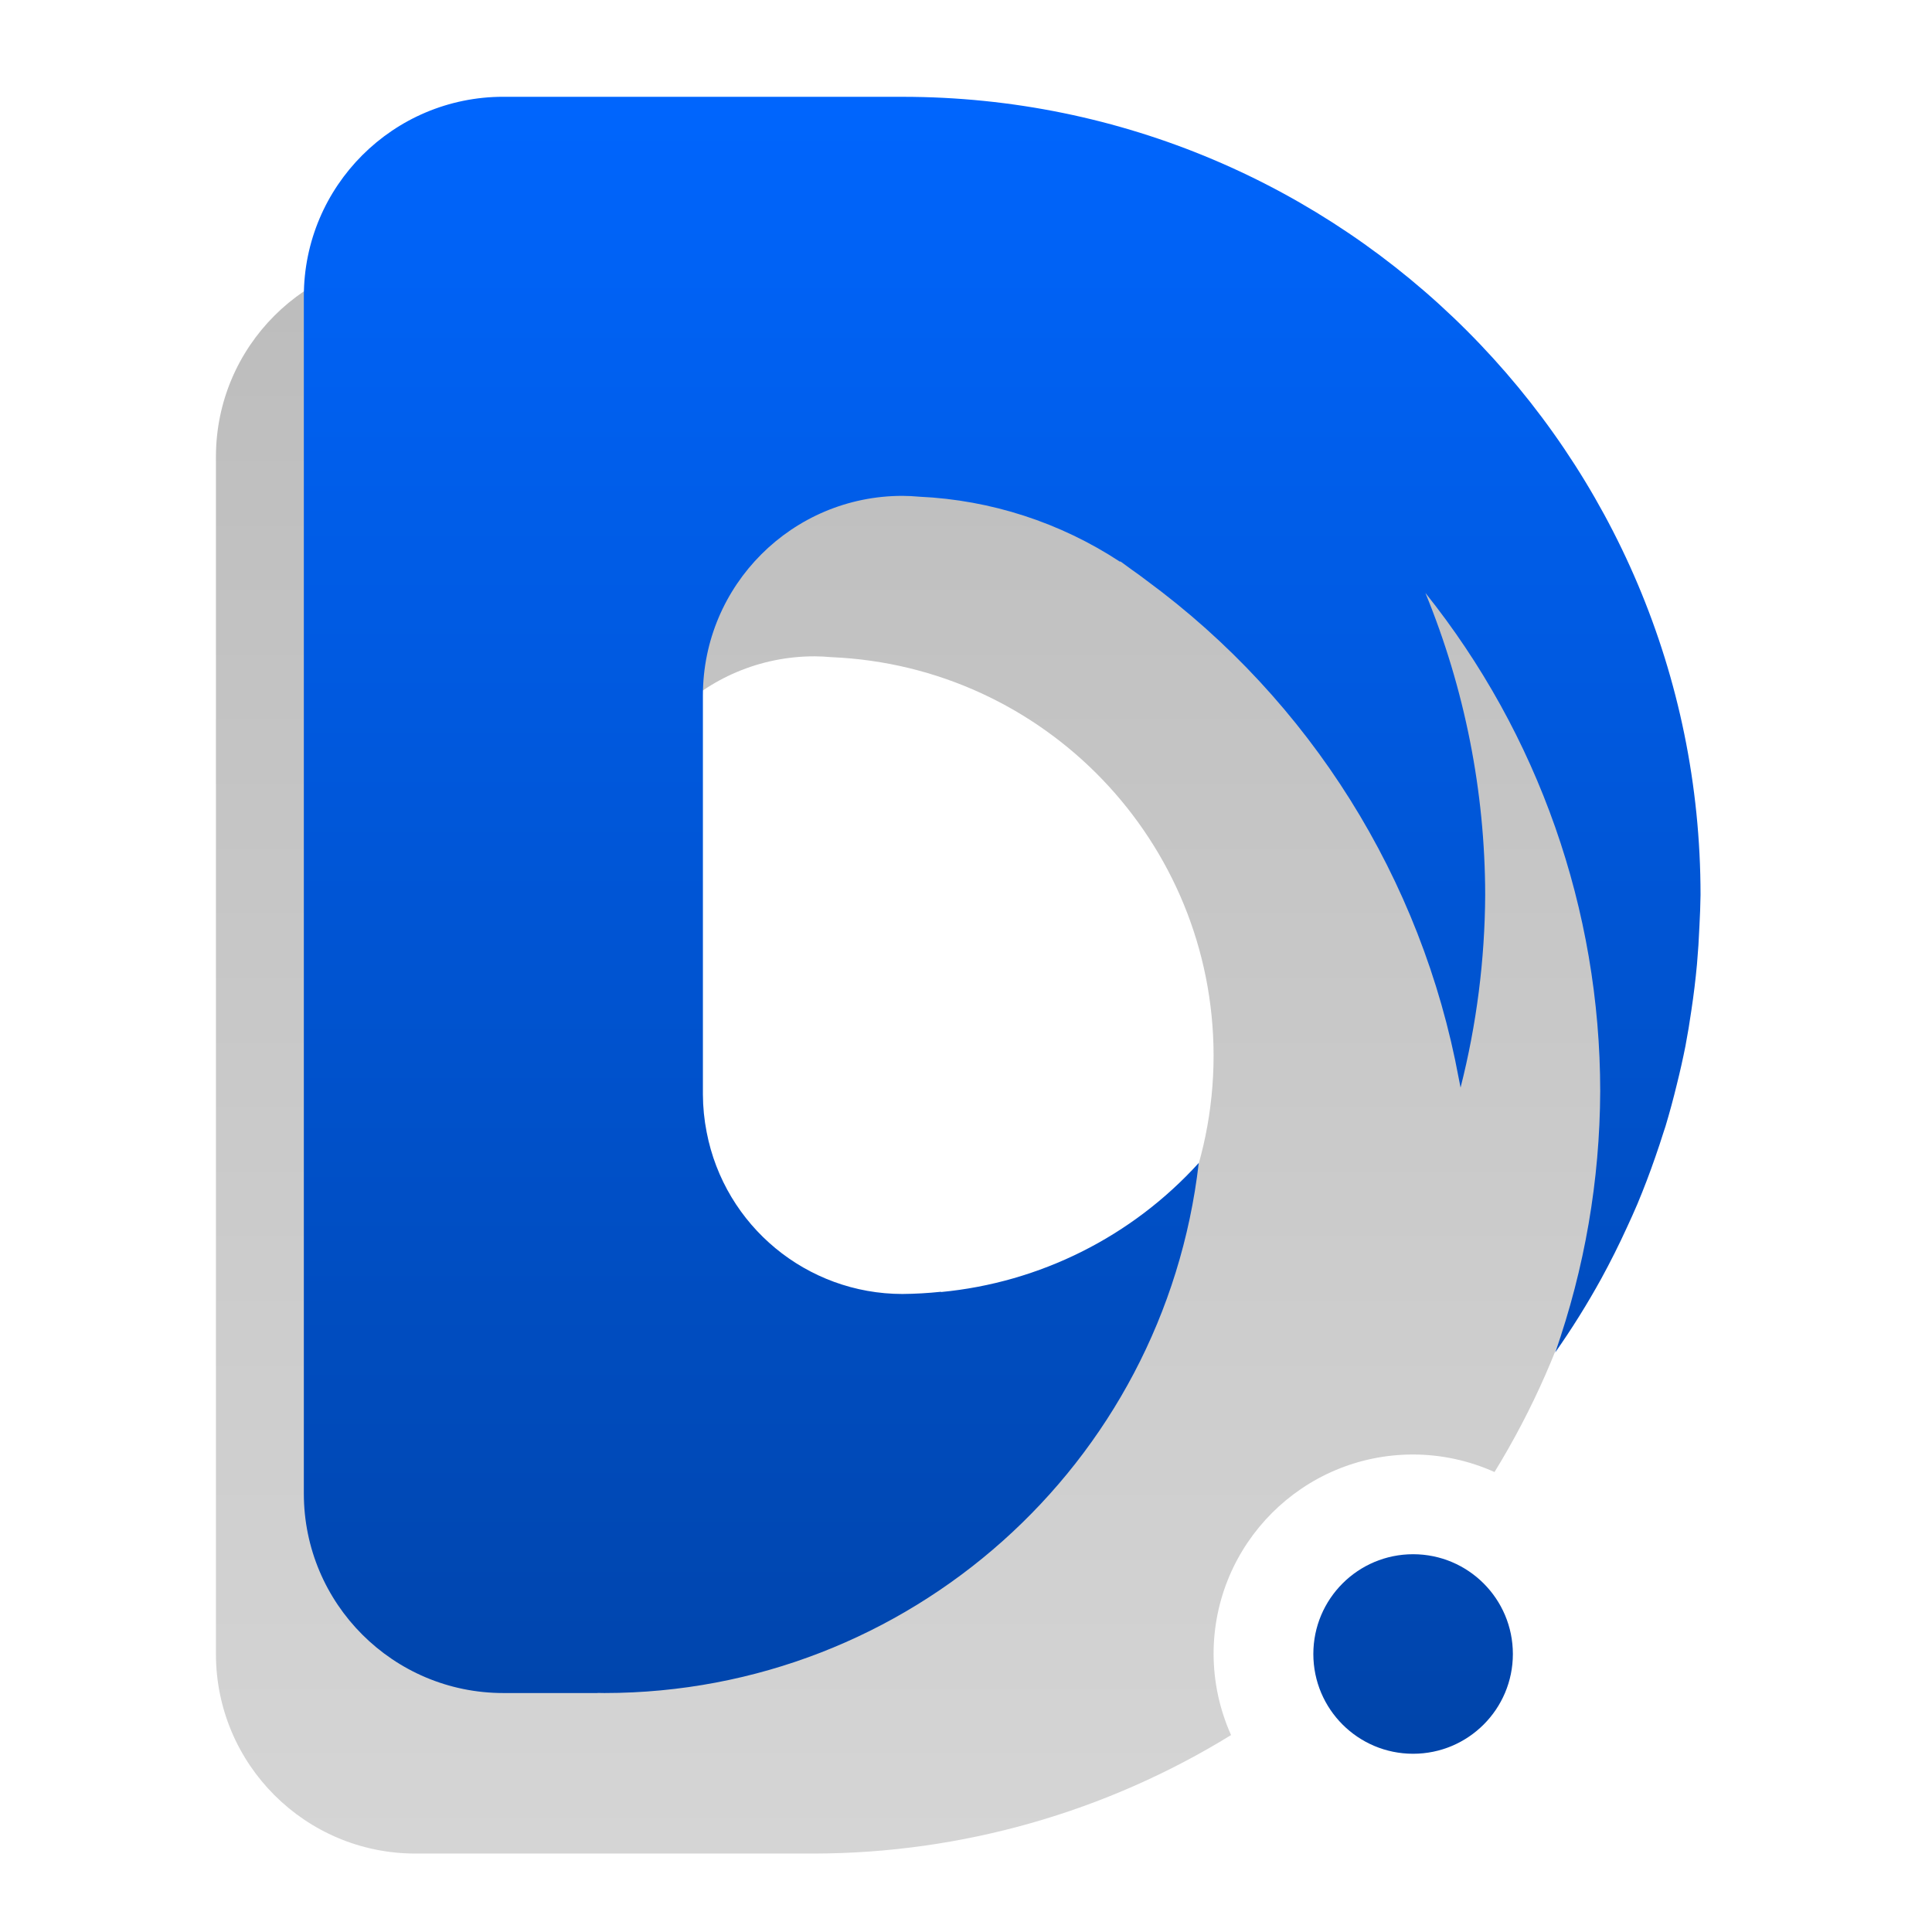
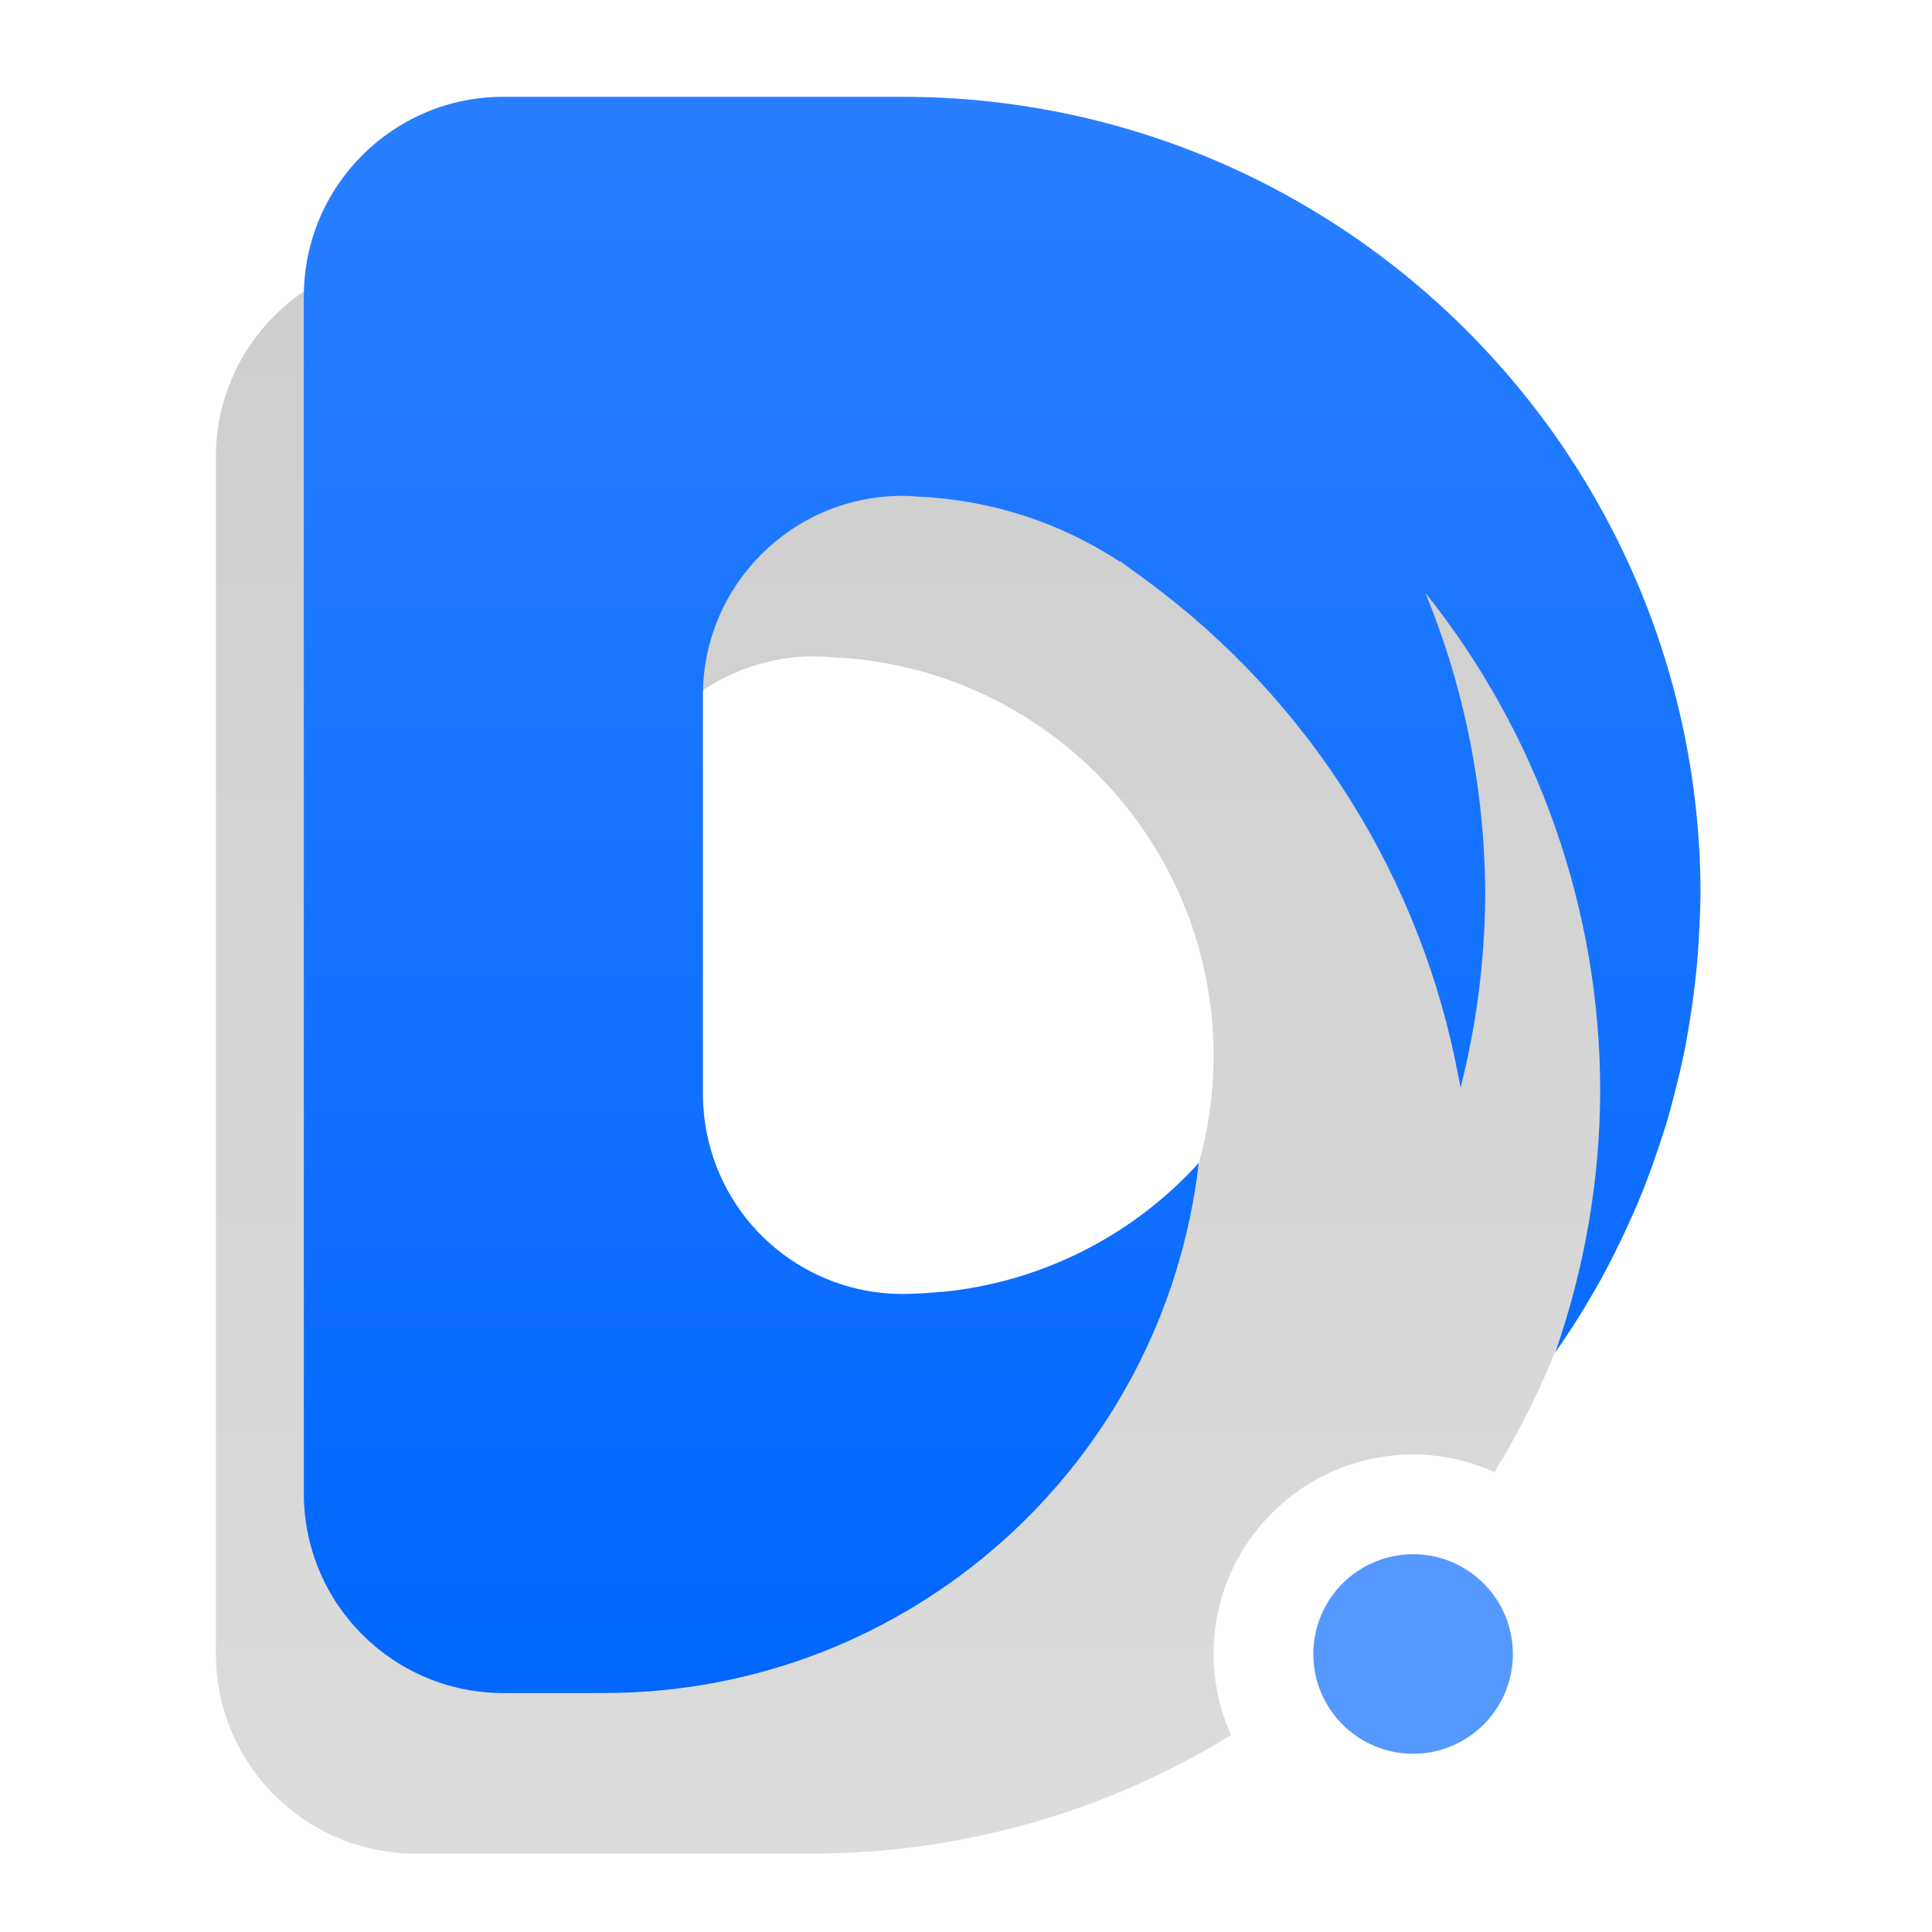
<svg xmlns="http://www.w3.org/2000/svg" xmlns:xlink="http://www.w3.org/1999/xlink" width="200mm" height="200mm" viewBox="0 0 210 297" version="1.1" id="svg8">
  <defs id="defs2">
-     <linearGradient id="linearGradient893">
-       <stop style="stop-color:#d6d6d6;stop-opacity:1" offset="0" id="stop889" />
-       <stop style="stop-color:#bbbbbb;stop-opacity:1" offset="1" id="stop891" />
+     <linearGradient id="linearGradient863">
+       <stop id="stop859" offset="0" style="stop-color:#cdcdcd;stop-opacity:1" />
+       <stop id="stop861" offset="1" style="stop-color:#dddddd;stop-opacity:1" />
    </linearGradient>
-     <linearGradient id="linearGradient1084">
-       <stop id="stop1080" offset="0" style="stop-color:#0044aa;stop-opacity:1" />
-       <stop id="stop1082" offset="1" style="stop-color:#0066ff;stop-opacity:1" />
+     <linearGradient id="linearGradient830">
+       <stop style="stop-color:#0066ff;stop-opacity:1" offset="0" id="stop826" />
+       <stop style="stop-color:#2a7fff;stop-opacity:1" offset="1" id="stop828" />
    </linearGradient>
-     <linearGradient xlink:href="#linearGradient1084" id="linearGradient1072" gradientUnits="userSpaceOnUse" gradientTransform="matrix(2.453844,0,0,2.453844,-161.1821,-368.7468)" x1="110.382" y1="259.582" x2="110.382" y2="154.438" />
-     <linearGradient xlink:href="#linearGradient893" id="linearGradient895" x1="154.517" y1="200.956" x2="154.517" y2="154.125" gradientUnits="userSpaceOnUse" gradientTransform="matrix(5.723739,0,0,5.723739,-814.9794,-855.9175)" />
-     <linearGradient xlink:href="#linearGradient1084" id="linearGradient824" gradientUnits="userSpaceOnUse" gradientTransform="matrix(2.453844,0,0,2.453844,-161.1821,-368.7468)" x1="110.382" y1="259.582" x2="110.382" y2="154.438" />
+     <linearGradient xlink:href="#linearGradient830" id="linearGradient1072" gradientUnits="userSpaceOnUse" gradientTransform="matrix(2.453844,0,0,2.453844,-161.1821,-368.7468)" x1="110.382" y1="259.582" x2="110.382" y2="154.438" />
+     <linearGradient xlink:href="#linearGradient863" id="linearGradient857" x1="96.191" y1="32.72" x2="96.191" y2="293.225" gradientUnits="userSpaceOnUse" />
  </defs>
  <g id="layer2" style="opacity:1">
-     <path style="opacity:1;fill:url(#linearGradient895);fill-opacity:1;stroke:none;stroke-width:0.687;stroke-opacity:1" d="m 20.369,39.549 a 30.673,30.673 0 0 0 -30.673,30.673 v 53.064 8.282 0.018 61.322 0.012 12.826 48.521 a 30.673,30.673 0 0 0 30.673,30.674 h 61.346 a 122.692,122.692 0 0 0 64.031,-18.214 30.673,30.673 0 0 1 -2.686,-12.459 30.673,30.673 0 0 1 30.673,-30.673 30.673,30.673 0 0 1 12.513,2.695 122.692,122.692 0 0 0 18.16,-64.044 A 122.692,122.692 0 0 0 81.715,39.554 Z m 61.346,61.346 a 30.673,30.673 0 0 1 2.611,0.13 61.346,61.346 0 0 1 58.735,61.217 61.346,61.346 0 0 1 -61.346,61.346 30.673,30.673 0 0 1 -30.673,-30.673 v -23.005 -15.336 -23.005 a 30.673,30.673 0 0 1 30.673,-30.674 z" id="path10-6-8-6-6-6-2-8" />
+     <path style="opacity:1;fill:url(#linearGradient857);fill-opacity:1;stroke:none;stroke-width:0.687;stroke-opacity:1" d="m 20.369,39.549 a 30.673,30.673 0 0 0 -30.673,30.673 v 53.064 8.282 0.018 61.322 0.012 12.826 48.521 a 30.673,30.673 0 0 0 30.673,30.674 h 61.346 a 122.692,122.692 0 0 0 64.031,-18.214 30.673,30.673 0 0 1 -2.686,-12.459 30.673,30.673 0 0 1 30.673,-30.673 30.673,30.673 0 0 1 12.513,2.695 122.692,122.692 0 0 0 18.16,-64.044 A 122.692,122.692 0 0 0 81.715,39.554 Z m 61.346,61.346 a 30.673,30.673 0 0 1 2.611,0.13 61.346,61.346 0 0 1 58.735,61.217 61.346,61.346 0 0 1 -61.346,61.346 30.673,30.673 0 0 1 -30.673,-30.673 v -23.005 -15.336 -23.005 a 30.673,30.673 0 0 1 30.673,-30.674 z" id="path10-6-8-6-6-6-2-8" />
    <path style="opacity:1;fill:url(#linearGradient1072);fill-opacity:1;fill-rule:nonzero;stroke:none;stroke-width:0.687;stroke-opacity:1" d="m 33.881,14.878 c -16.94,0 -30.673,13.733 -30.673,30.673 0,20.449 0,40.898 0,61.347 0,20.445 0,40.89 0,61.336 v 0.012 61.346 c 0,16.94 13.733,30.673 30.673,30.673 h 14.48 v -0.018 c 0.354,0.005 0.708,0.012 1.063,0.018 46.724,-0.029 86.009,-35.071 91.356,-81.488 -10.274,11.32 -24.404,18.396 -39.623,19.843 v -0.04 c -1.97,0.208 -3.949,0.322 -5.929,0.339 -14.698,-0.012 -27.322,-10.448 -30.097,-24.882 -0.375,-1.907 -0.568,-3.846 -0.576,-5.79 v -23.006 -15.336 -23.005 c 0,-16.94 13.733,-30.673 30.673,-30.673 0.872,0.005 1.743,0.051 2.611,0.13 11.002,0.508 21.665,3.969 30.868,10.019 v -0.099 c 0.59,0.424 1.176,0.852 1.758,1.286 0.797,0.554 1.581,1.127 2.351,1.718 25.11,18.474 42.246,45.815 47.928,76.467 0.098,0.481 0.192,0.962 0.284,1.444 2.463,-9.682 3.734,-19.629 3.785,-29.619 -0.023,-15.926 -3.144,-31.695 -9.192,-46.427 17.389,21.744 26.866,48.755 26.874,76.597 -0.051,13.68 -2.388,27.255 -6.916,40.163 2.563,-3.648 4.925,-7.433 7.076,-11.338 1.411,-2.581 2.729,-5.213 3.951,-7.889 0.549,-1.176 1.079,-2.36 1.59,-3.553 1,-2.39 1.923,-4.811 2.769,-7.26 0.444,-1.268 0.867,-2.543 1.269,-3.824 l 0.001,-0.005 c 0.097,-0.287 0.192,-0.575 0.287,-0.864 0.644,-2.144 1.229,-4.306 1.755,-6.482 0.488,-1.947 0.927,-3.906 1.319,-5.875 0.348,-1.837 0.654,-3.681 0.918,-5.531 0.354,-2.343 0.64,-4.696 0.857,-7.055 0.172,-1.949 0.298,-3.901 0.377,-5.856 0.088,-1.599 0.145,-3.199 0.17,-4.8 C 217.916,69.814 162.986,14.883 95.225,14.882 Z" id="path10-6-8-6-2-0-9" />
-     <circle style="opacity:1;fill:url(#linearGradient824);fill-opacity:1;stroke:none;stroke-width:1.227;stroke-miterlimit:4;stroke-dasharray:none;stroke-opacity:1;paint-order:stroke fill markers" id="path6001-5-9-2-2-6-9-2-7" cx="173.732" cy="254.263" r="15.337" />
+     <circle style="opacity:1;fill:#5599ff;fill-opacity:1;stroke:none;stroke-width:1.227;stroke-miterlimit:4;stroke-dasharray:none;stroke-opacity:1;paint-order:stroke fill markers" id="path6001-5-9-2-2-6-9-2-7" cx="173.732" cy="254.263" r="15.337" />
  </g>
</svg>
